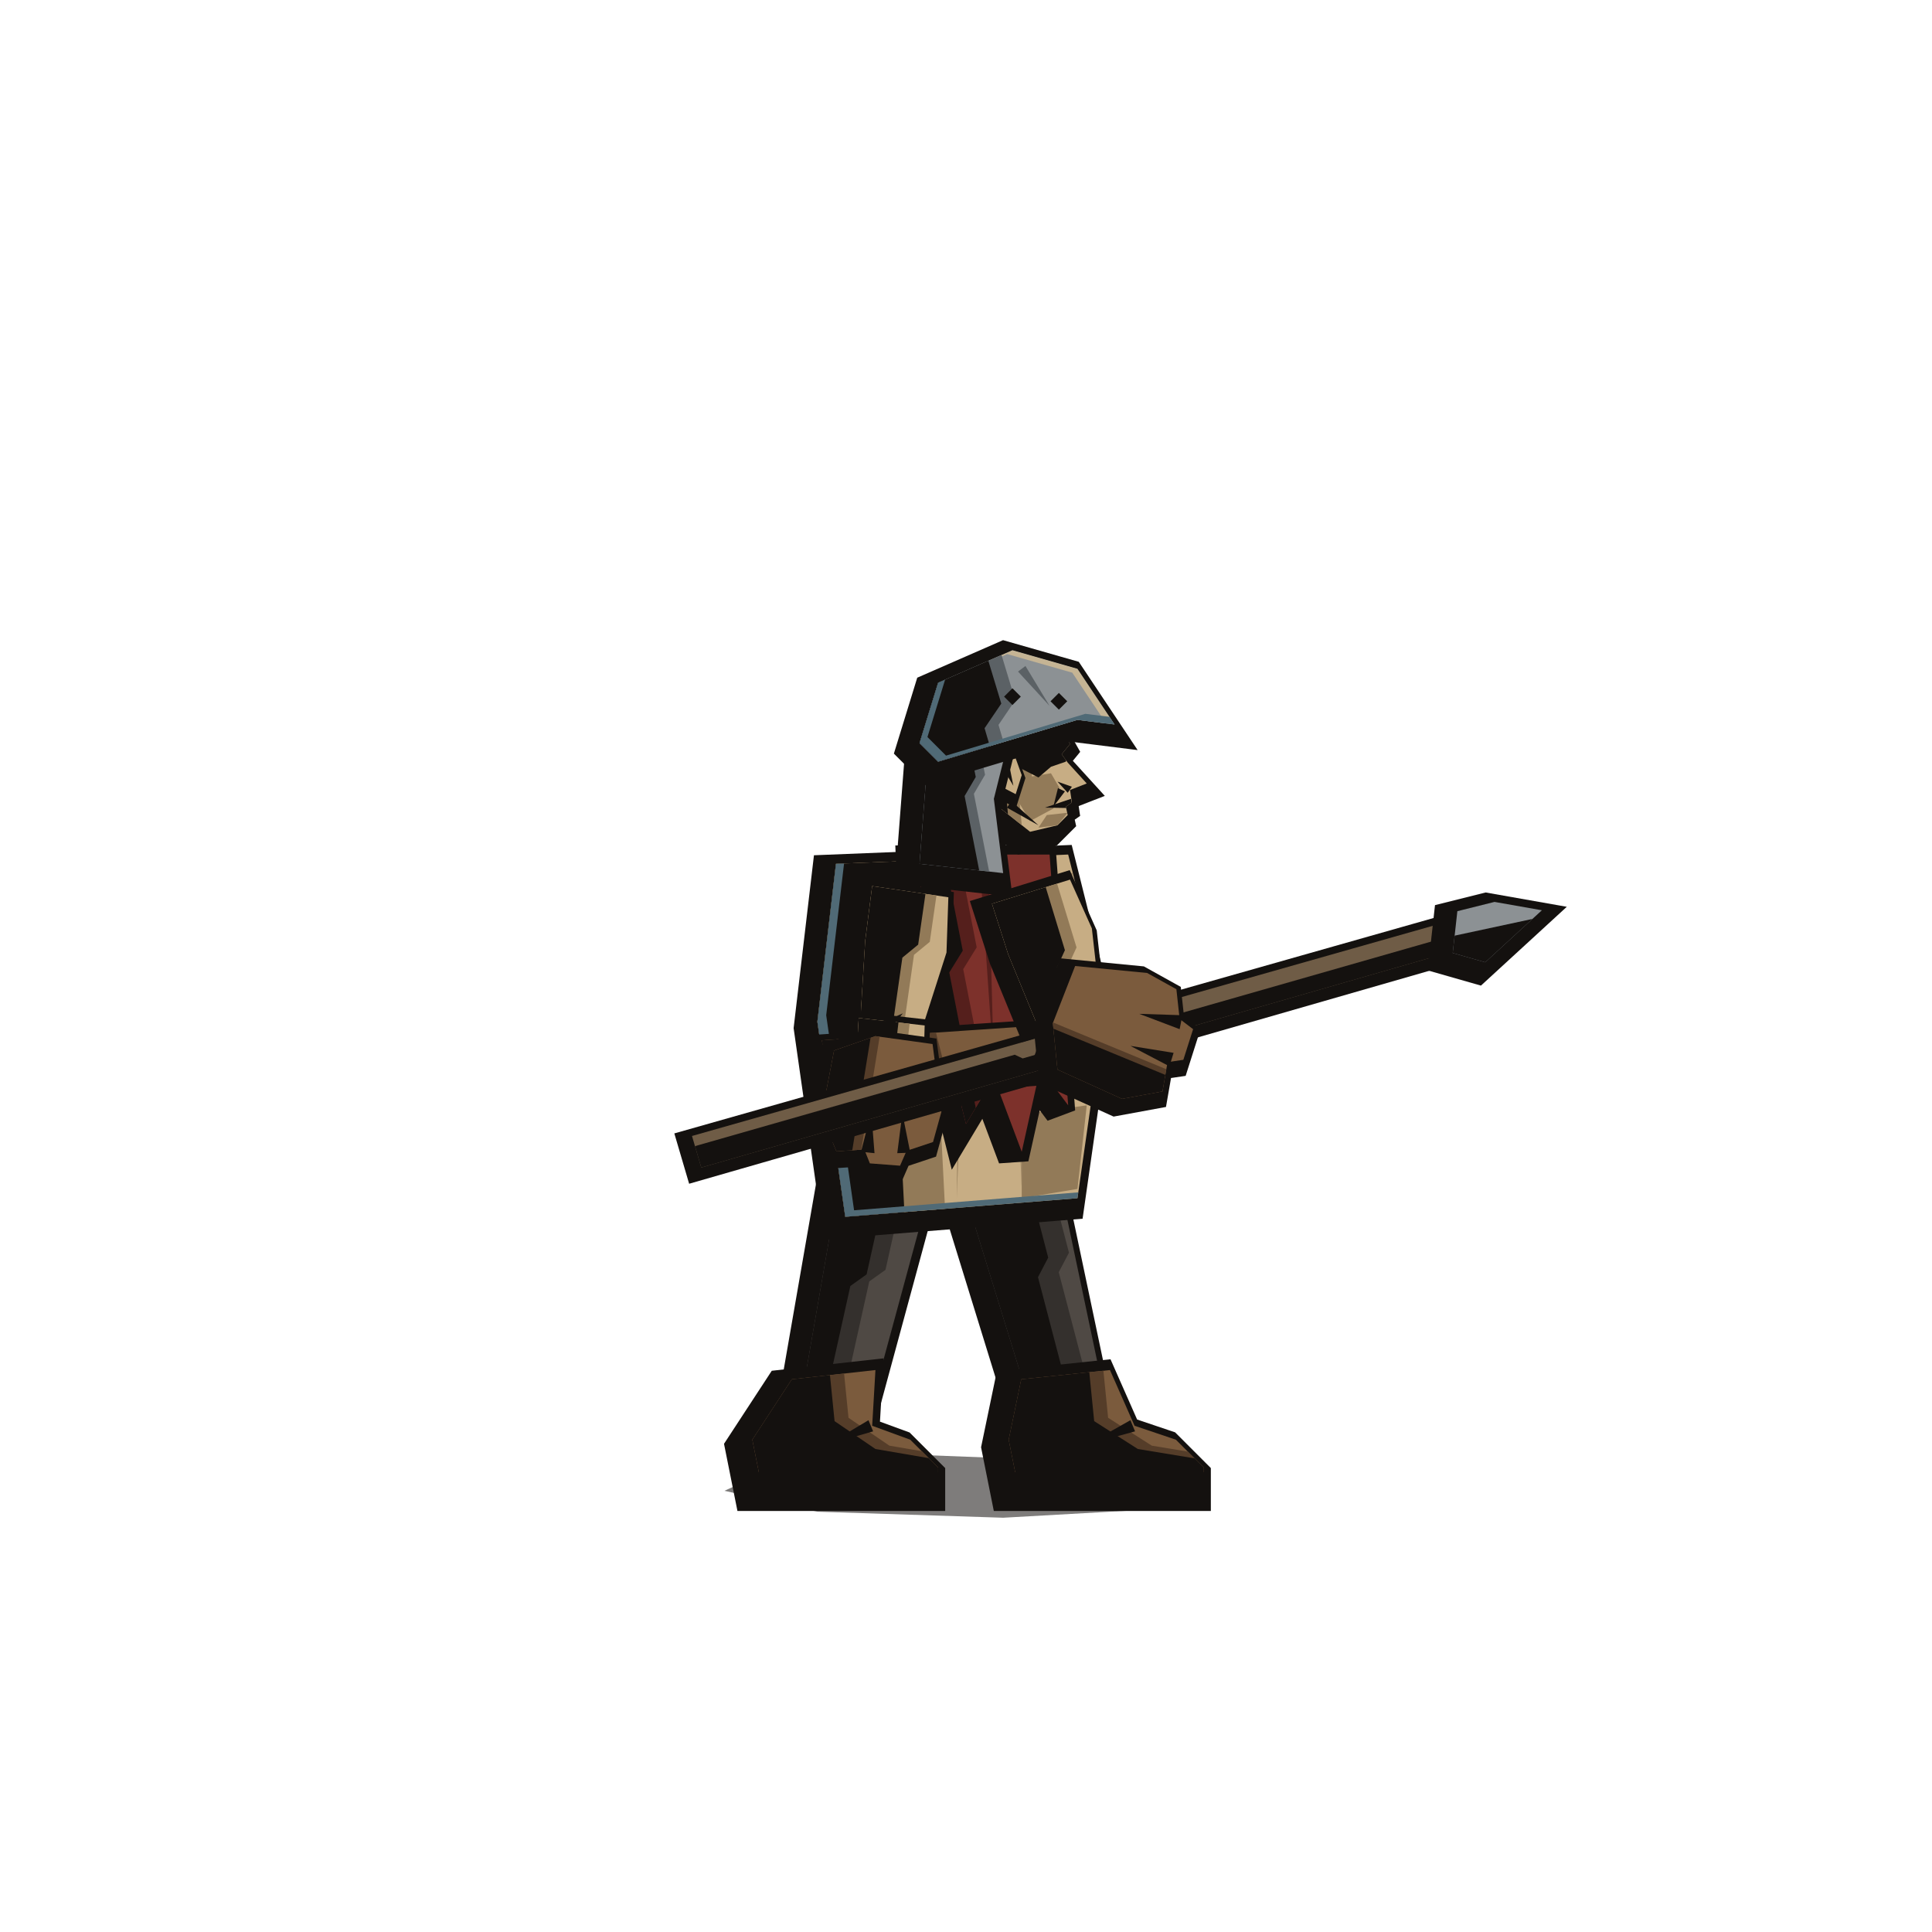
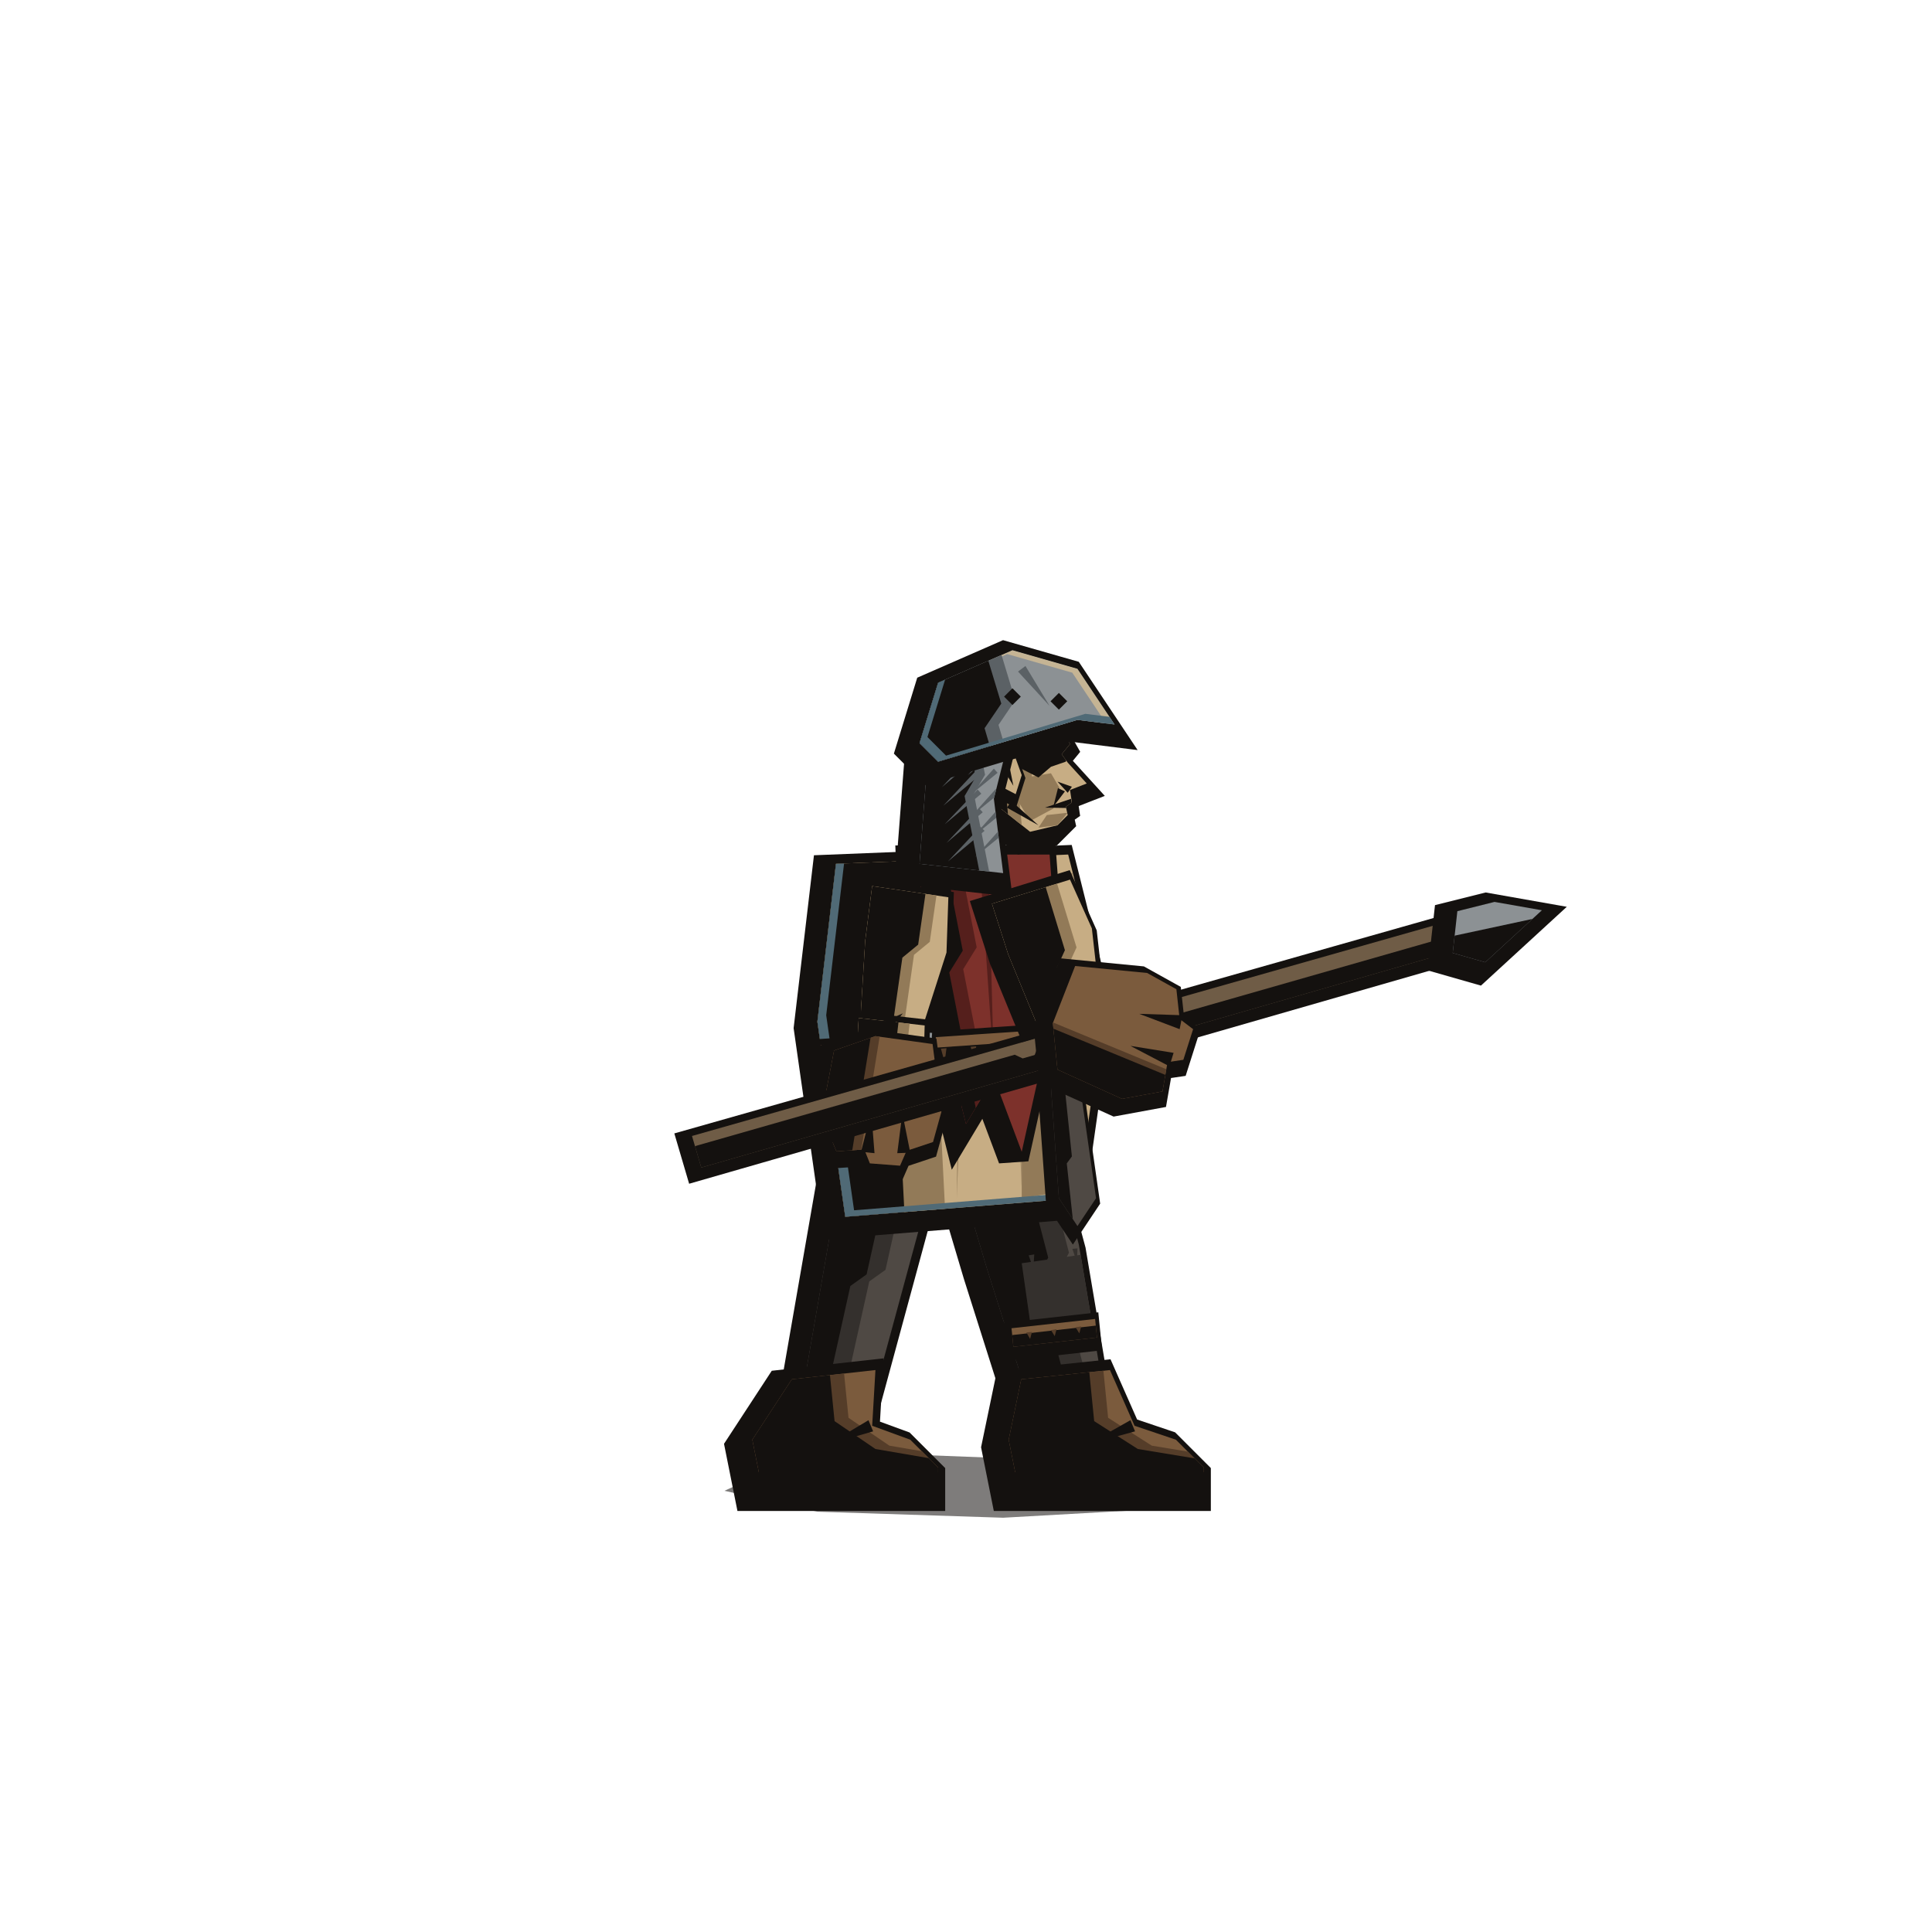
<svg xmlns="http://www.w3.org/2000/svg" id="pikeman" width="416" height="416" viewBox="-80 -80 416 416">
  <g id="pikeman-shadow-layer" transform="translate(128 240) rotate(0) scale(1 1) translate(-128 -240)">
    <path id="pikeman-shadow-blot" d="M 76 241 L 90 234.5 L 116 233.2 L 150 234.5 L 176 238.9 L 168 245 L 136 246.8 L 96 245.5 Z" fill="#14110f" opacity="0.55" />
  </g>
  <g id="pikeman-leg-back-layer" transform="translate(110 172) rotate(0) scale(1 1) translate(-110 -172)">
    <defs>
      <path id="pikeman-leg-back-leg-shape" d="M 121.8 170.2 L 107.3 223.6 L 92.7 220.4 L 102.2 165.8 Z" />
      <clipPath id="pikeman-leg-back-leg-clip">
        <use href="#pikeman-leg-back-leg-shape" />
      </clipPath>
      <path id="pikeman-leg-back-boot-shape" d="M 90.5 217 L 108.5 215 L 107.8 227 L 116 230 L 122 236 L 122 240 L 84 240 L 82 230 Z" />
      <clipPath id="pikeman-leg-back-boot-clip">
        <use href="#pikeman-leg-back-boot-shape" />
      </clipPath>
    </defs>
    <g id="pikeman-leg-back-leg">
      <use id="pikeman-leg-back-leg-line" href="#pikeman-leg-back-leg-shape" transform="translate(-1.79 1.34)" fill="#14110f" stroke="#14110f" stroke-width="6.6" stroke-linejoin="miter" stroke-miterlimit="3" />
      <g clip-path="url(#pikeman-leg-back-leg-clip)">
        <use id="pikeman-leg-back-leg-lit" href="#pikeman-leg-back-leg-shape" fill="#4f4944" />
        <path id="pikeman-leg-back-leg-mid" d="M 113.1 165.2 L 106.6 194.4 L 103.1 196.9 L 97 224.4 L 78.8 220.4 L 92.2 160.5 Z" transform="translate(4.07 -0.98)" fill="#34302d" />
        <path id="pikeman-leg-back-leg-dark" d="M 113.1 165.2 L 106.6 194.4 L 103.1 196.9 L 97 224.4 L 78.8 220.4 L 92.2 160.5 Z" fill="#14110f" />
      </g>
    </g>
    <g id="pikeman-leg-back-boot">
      <use id="pikeman-leg-back-boot-line" href="#pikeman-leg-back-boot-shape" transform="translate(-2.18 1.64)" fill="#14110f" stroke="#14110f" stroke-width="7.4" stroke-linejoin="miter" stroke-miterlimit="3" />
      <g clip-path="url(#pikeman-leg-back-boot-clip)">
        <use id="pikeman-leg-back-boot-lit" href="#pikeman-leg-back-boot-shape" fill="#7b5b3d" />
        <path id="pikeman-leg-back-boot-mid" d="M 76 212 L 98.3 212 L 99.7 226 L 108.5 232 L 126 235 L 126 244 L 76 244 Z" transform="translate(3 -0.72)" fill="#553d29" />
        <path id="pikeman-leg-back-boot-dark" d="M 76 212 L 98.3 212 L 99.7 226 L 108.5 232 L 126 235 L 126 244 L 76 244 Z" fill="#14110f" />
      </g>
    </g>
    <path id="pikeman-leg-back-boot-sole" d="M 82 237 L 123 237 L 123 241.5 L 82 241.5 Z" fill="#14110f" />
    <path id="pikeman-leg-back-boot-crease" d="M 107 225.8 L 98.3 231 L 108 228.2 Z" fill="#14110f" />
  </g>
  <g id="pikeman-leg-front-layer" transform="translate(136 172) rotate(0) scale(1 1) translate(-136 -172)">
    <defs>
-       <path id="pikeman-leg-front-leg-shape" d="M 146.2 165.4 L 157.7 220 L 142.3 224 L 125.8 170.6 Z" />
+       <path id="pikeman-leg-front-leg-shape" d="M 146.2 165.4 L 152.3 188 L 157.7 220 L 142.3 224 L 132.5 193.1 L 125.8 170.6 Z" />
      <clipPath id="pikeman-leg-front-leg-clip">
        <use href="#pikeman-leg-front-leg-shape" />
+       </clipPath>
+       <path id="pikeman-leg-front-garter-shape" d="M 137.8 206 L 155.8 204 L 156.2 208 L 138.2 210 Z" />
+       <clipPath id="pikeman-leg-front-garter-clip">
+         <use href="#pikeman-leg-front-garter-shape" />
      </clipPath>
      <path id="pikeman-leg-front-boot-shape" d="M 139.9 217 L 159 215 L 164.3 227 L 173.2 230 L 179.2 236 L 179.2 240 L 139.2 240 L 137.2 230 Z" />
      <clipPath id="pikeman-leg-front-boot-clip">
        <use href="#pikeman-leg-front-boot-shape" />
      </clipPath>
    </defs>
    <g id="pikeman-leg-front-leg">
      <use id="pikeman-leg-front-leg-line" href="#pikeman-leg-front-leg-shape" transform="translate(-1.79 1.34)" fill="#14110f" stroke="#14110f" stroke-width="6.6" stroke-linejoin="miter" stroke-miterlimit="3" />
      <g clip-path="url(#pikeman-leg-front-leg-clip)">
        <use id="pikeman-leg-front-leg-lit" href="#pikeman-leg-front-leg-shape" fill="#4f4944" />
        <path id="pikeman-leg-front-leg-mid" d="M 138.8 164.2 L 145.7 190.8 L 143.5 195 L 151.3 224.8 L 132.5 229.6 L 117 169.8 Z" transform="translate(4.47 -1.07)" fill="#34302d" />
        <path id="pikeman-leg-front-leg-dark" d="M 138.8 164.2 L 145.7 190.8 L 143.5 195 L 151.3 224.8 L 132.5 229.6 L 117 169.8 Z" fill="#14110f" />
+         <path id="pikeman-leg-front-knee-patch" d="M 140 192 L 154 190 L 156 204 L 142 206 Z" fill="#34302d" />
+         <path id="pikeman-leg-front-knee-thread" d="M 141.5 190.3 L 142.5 193.2 L 142.7 190.1 Z M 146.2 189.6 L 147.2 192.5 L 147.4 189.4 Z M 150.9 188.9 L 151.9 191.8 L 152 188.8 Z" fill="#34302d" />
+       </g>
+     </g>
+     <g id="pikeman-leg-front-garter">
+       <use id="pikeman-leg-front-garter-line" href="#pikeman-leg-front-garter-shape" transform="translate(-1.19 0.89)" fill="#14110f" stroke="#14110f" stroke-width="4.2" stroke-linejoin="miter" stroke-miterlimit="3" />
+       <g clip-path="url(#pikeman-leg-front-garter-clip)">
+         <use id="pikeman-leg-front-garter-lit" href="#pikeman-leg-front-garter-shape" fill="#7b5b3d" />
+         <path id="pikeman-leg-front-garter-dark" d="M 135 207.8 L 158.9 205.1 L 159.4 209.1 L 135.4 211.8 Z" fill="#14110f" />
+         <path id="pikeman-leg-front-garter-stitch" d="M 141 206.9 L 141.8 208.3 L 142.2 206.8 Z M 146.3 206.4 L 147.1 207.7 L 147.5 206.2 Z M 151.6 205.8 L 152.4 207.1 L 152.8 205.6 Z" fill="#553d29" />
      </g>
    </g>
    <g id="pikeman-leg-front-boot">
      <use id="pikeman-leg-front-boot-line" href="#pikeman-leg-front-boot-shape" transform="translate(-2.18 1.64)" fill="#14110f" stroke="#14110f" stroke-width="7.4" stroke-linejoin="miter" stroke-miterlimit="3" />
      <g clip-path="url(#pikeman-leg-front-boot-clip)">
        <use id="pikeman-leg-front-boot-lit" href="#pikeman-leg-front-boot-shape" fill="#7b5b3d" />
        <path id="pikeman-leg-front-boot-mid" d="M 131.2 212 L 154.2 212 L 155.6 226 L 165 232 L 183.2 235 L 183.2 244 L 131.2 244 Z" transform="translate(3 -0.72)" fill="#553d29" />
        <path id="pikeman-leg-front-boot-dark" d="M 131.2 212 L 154.2 212 L 155.6 226 L 165 232 L 183.2 235 L 183.2 244 L 131.2 244 Z" fill="#14110f" />
      </g>
    </g>
    <path id="pikeman-leg-front-boot-sole" d="M 137.2 237 L 180.2 237 L 180.2 241.5 L 137.2 241.5 Z" fill="#14110f" />
    <path id="pikeman-leg-front-boot-crease" d="M 163.4 225.8 L 154.2 231 L 164.4 228.2 Z" fill="#14110f" />
  </g>
  <g id="pikeman-body-layer" transform="translate(124 170) rotate(0) scale(1 1) translate(-124 -170)">
    <defs>
      <path id="pikeman-body-jack-shape" d="M 100 106 L 150 104 L 158 136 L 152 178 L 102 182 L 96 140 Z" />
      <clipPath id="pikeman-body-jack-clip">
        <use href="#pikeman-body-jack-shape" />
      </clipPath>
      <path id="pikeman-body-tabard-shape" d="M 118 104 L 146 104 L 150 158 L 144 150 L 140 168 L 134 152 L 128 162 L 124 146 L 120 156 Z" />
      <clipPath id="pikeman-body-tabard-clip">
        <use href="#pikeman-body-tabard-shape" />
      </clipPath>
-       <path id="pikeman-body-belt-shape" d="M 97 144 L 156 140 L 156 150 L 98 154 Z" />
+       <path id="pikeman-body-belt-shape" d="M 96.7 145 L 155.7 141 L 156.3 149 L 97.3 153 Z" />
      <clipPath id="pikeman-body-belt-clip">
        <use href="#pikeman-body-belt-shape" />
      </clipPath>
+       <path id="pikeman-body-belt-buckle-shape" d="M 108.7 141.8 L 120.7 142.4 L 120.1 153.8 L 109.3 153.2 Z" />
+       <clipPath id="pikeman-body-belt-buckle-clip">
+         <use href="#pikeman-body-belt-buckle-shape" />
+       </clipPath>
+       <path id="pikeman-body-pouch-shape" d="M 101.5 152 L 114.5 152 L 115.3 162.5 L 111.9 167 L 103.3 167 L 100.7 162.5 Z" />
+       <clipPath id="pikeman-body-pouch-clip">
+         <use href="#pikeman-body-pouch-shape" />
+       </clipPath>
+       <path id="pikeman-body-dagger-shape" d="M 146 150 L 152 150 L 156 178 L 152 184 L 148 178 Z" />
+       <clipPath id="pikeman-body-dagger-clip">
+         <use href="#pikeman-body-dagger-shape" />
+       </clipPath>
+       <path id="pikeman-body-dagger-hilt-shape" d="M 144 142 L 154 142 L 154 150 L 144 150 Z" />
    </defs>
    <g id="pikeman-body-jack">
      <use id="pikeman-body-jack-line" href="#pikeman-body-jack-shape" transform="translate(-1.79 1.34)" fill="#14110f" stroke="#14110f" stroke-width="6.6" stroke-linejoin="miter" stroke-miterlimit="3" />
      <g clip-path="url(#pikeman-body-jack-clip)">
        <use id="pikeman-body-jack-lit" href="#pikeman-body-jack-shape" fill="#c7ad84" />
        <path id="pikeman-body-jack-mid" d="M 84 96 L 114 96 L 117 103.9 L 119.1 145.8 L 113.3 152.8 L 115 186.1 L 84 188 Z" transform="translate(8.68 -2.08)" fill="#927a58" />
        <path id="pikeman-body-jack-dark" d="M 84 96 L 114 96 L 117 103.9 L 119.1 145.8 L 113.3 152.8 L 115 186.1 L 84 188 Z" fill="#14110f" />
        <path id="pikeman-body-quilt" d="M 137.1 106 L 140 176 L 138.9 106 Z M 149.1 108 L 150 172 L 150.9 108 Z M 127.1 106 L 126 178 L 128.9 106 Z" fill="#927a58" />
        <path id="pikeman-body-jack-patch" d="M 140 160 L 154 158 L 152 176 L 140 178 Z" fill="#927a58" />
        <path id="pikeman-body-jack-cold" d="M 56 64 L 198 64 L 198 222 L 56 222 Z M 101.9 104.6 L 151.9 102.6 L 159.9 134.6 L 153.9 176.6 L 103.9 180.6 L 97.9 138.6 Z" fill="#506a76" fill-rule="evenodd" />
      </g>
    </g>
    <g id="pikeman-body-tabard">
      <use id="pikeman-body-tabard-line" href="#pikeman-body-tabard-shape" transform="translate(-1.79 1.34)" fill="#14110f" stroke="#14110f" stroke-width="6.6" stroke-linejoin="miter" stroke-miterlimit="3" />
      <g clip-path="url(#pikeman-body-tabard-clip)">
        <use id="pikeman-body-tabard-lit" href="#pikeman-body-tabard-shape" fill="#7d312b" />
        <path id="pikeman-body-tabard-mid" d="M 106 100 L 122.4 99.6 L 127.3 124.7 L 124.4 129.4 L 132.8 172.4 L 106 172 Z" transform="translate(3 -0.72)" fill="#551f1c" />
        <path id="pikeman-body-tabard-dark" d="M 106 100 L 122.4 99.6 L 127.3 124.7 L 124.4 129.4 L 132.8 172.4 L 106 172 Z" fill="#14110f" />
        <path id="pikeman-body-tabard-fold" d="M 131.1 108 L 134 150 L 132.9 108 Z" fill="#551f1c" />
        <path id="pikeman-body-tabard-hole" d="M 138 126 L 143 124 L 142 132 Z" fill="#14110f" />
      </g>
    </g>
    <g id="pikeman-body-belt">
      <use id="pikeman-body-belt-line" href="#pikeman-body-belt-shape" transform="translate(-1.19 0.89)" fill="#14110f" stroke="#14110f" stroke-width="4.2" stroke-linejoin="miter" stroke-miterlimit="3" />
      <g clip-path="url(#pikeman-body-belt-clip)">
        <use id="pikeman-body-belt-lit" href="#pikeman-body-belt-shape" fill="#7b5b3d" />
-         <path id="pikeman-body-belt-mid" d="M 85 136 L 117.8 136 L 123.4 158 L 85 158 Z" transform="translate(2 -0.48)" fill="#553d29" />
-         <path id="pikeman-body-belt-dark" d="M 85 136 L 117.8 136 L 123.4 158 L 85 158 Z" fill="#14110f" />
-       </g>
+         <path id="pikeman-body-belt-dark" d="M 93.9 147.5 L 134.2 144.7 L 135.6 145.9 L 159 144.3 L 159.5 151.7 L 94.5 156.1 Z" fill="#14110f" />
+         <path id="pikeman-body-belt-stitch" d="M 103.1 147.1 L 103.9 150 L 104.3 147.1 Z M 109.6 146.7 L 110.4 149.5 L 110.8 146.6 Z M 116.1 146.3 L 116.9 149.1 L 117.3 146.2 Z M 122.6 145.8 L 123.4 148.7 L 123.8 145.7 Z M 129 145.4 L 129.8 148.2 L 130.2 145.3 Z M 135.5 144.9 L 136.3 147.8 L 136.7 144.9 Z M 142 144.5 L 142.8 147.3 L 143.2 144.4 Z M 148.5 144.1 L 149.3 146.9 L 149.7 144 Z" fill="#553d29" />
+       </g>
+     </g>
+     <g id="pikeman-body-belt-buckle">
+       <use id="pikeman-body-belt-buckle-line" href="#pikeman-body-belt-buckle-shape" transform="translate(-0.99 0.74)" fill="#14110f" stroke="#14110f" stroke-width="3.6" stroke-linejoin="miter" stroke-miterlimit="3" />
+       <g clip-path="url(#pikeman-body-belt-buckle-clip)">
+         <use id="pikeman-body-belt-buckle-lit" href="#pikeman-body-belt-buckle-shape" fill="#8c9194" />
+         <path id="pikeman-body-belt-buckle-dark" d="M 96.7 137.8 L 109.9 137.8 L 114.7 157.8 L 96.7 157.8 Z" fill="#14110f" />
+       </g>
+     </g>
+     <path id="pikeman-body-belt-pin" d="M 111.7 147 L 118.9 147.4 L 118.9 148.6 L 111.7 148.4 Z" fill="#14110f" />
+     <g id="pikeman-body-pouch">
+       <use id="pikeman-body-pouch-line" href="#pikeman-body-pouch-shape" transform="translate(-1.19 0.89)" fill="#14110f" stroke="#14110f" stroke-width="4.2" stroke-linejoin="miter" stroke-miterlimit="3" />
+       <g clip-path="url(#pikeman-body-pouch-clip)">
+         <use id="pikeman-body-pouch-lit" href="#pikeman-body-pouch-shape" fill="#7b5b3d" />
+         <path id="pikeman-body-pouch-mid" d="M 88.7 148 L 103 148 L 109 171 L 88.7 171 Z" transform="translate(2 -0.48)" fill="#553d29" />
+         <path id="pikeman-body-pouch-dark" d="M 88.7 148 L 103 148 L 109 171 L 88.7 171 Z" fill="#14110f" />
+         <path id="pikeman-body-pouch-flap" d="M 100.2 151 L 115.8 151 L 114.5 158.3 L 108 160.4 L 101.5 158.3 Z" fill="#553d29" />
+         <path id="pikeman-body-pouch-seam" d="M 103.5 164.3 L 104 166.7 L 104.6 164.3 Z M 105.9 164.3 L 106.4 166.7 L 107 164.3 Z M 108.3 164.3 L 108.8 166.7 L 109.4 164.3 Z M 110.7 164.3 L 111.2 166.7 L 111.8 164.3 Z" fill="#553d29" />
+       </g>
+     </g>
+     <path id="pikeman-body-pouch-toggle" d="M 106.4 159.5 L 108 157.9 L 109.6 159.5 L 108 161.1 Z" fill="#14110f" />
+     <g id="pikeman-body-dagger">
+       <use id="pikeman-body-dagger-line" href="#pikeman-body-dagger-shape" transform="translate(-0.99 0.74)" fill="#14110f" stroke="#14110f" stroke-width="3.6" stroke-linejoin="miter" stroke-miterlimit="3" />
+       <g clip-path="url(#pikeman-body-dagger-clip)">
+         <use id="pikeman-body-dagger-lit" href="#pikeman-body-dagger-shape" fill="#4f4944" />
+         <path id="pikeman-body-dagger-dark" d="M 134 146 L 148.4 145.9 L 150.8 169 L 149.7 170.5 L 151.6 188.1 L 134 188 Z" fill="#14110f" />
+       </g>
+     </g>
+     <g id="pikeman-body-dagger-hilt">
+       <use id="pikeman-body-dagger-hilt-line" href="#pikeman-body-dagger-hilt-shape" transform="translate(-0.89 0.67)" fill="#14110f" stroke="#14110f" stroke-width="3.2" stroke-linejoin="miter" stroke-miterlimit="3" />
+       <use id="pikeman-body-dagger-hilt-lit" href="#pikeman-body-dagger-hilt-shape" fill="#8c9194" />
    </g>
  </g>
  <g id="pikeman-pike-layer" transform="translate(136 112) rotate(0) scale(1 1) translate(-136 -112)">
    <defs>
      <path id="pikeman-pike-arm-back-upper-shape" d="M 124.2 113.2 L 123.8 125.1 L 118.7 141 L 105.3 139 L 106.3 122.6 L 107.8 110.8 Z" />
      <clipPath id="pikeman-pike-arm-back-upper-clip">
        <use href="#pikeman-pike-arm-back-upper-shape" />
      </clipPath>
      <path id="pikeman-pike-arm-back-fore-shape" d="M 119.1 140.8 L 118.9 147.9 L 115.4 157.2 L 104.7 155.9 L 104.5 146.2 L 104.9 139.2 Z" />
      <clipPath id="pikeman-pike-arm-back-fore-clip">
        <use href="#pikeman-pike-arm-back-fore-shape" />
      </clipPath>
      <path id="pikeman-pike-arm-back-fist-shape" d="M 120.8 144.8 L 122.7 159.4 L 120.9 165.9 L 115.2 167.8 L 113.8 171 L 107.3 170.5 L 106.1 167.5 L 100.1 167.9 L 96.9 160.2 L 99.6 146.2 L 108.5 143.1 Z" />
      <clipPath id="pikeman-pike-arm-back-fist-clip">
        <use href="#pikeman-pike-arm-back-fist-shape" />
      </clipPath>
      <path id="pikeman-pike-shaft-shape" d="M 69 164.6 L 232.9 118.1 L 234.7 124.3 L 71 171.4 Z" />
      <clipPath id="pikeman-pike-shaft-clip">
        <use href="#pikeman-pike-shaft-shape" />
      </clipPath>
      <path id="pikeman-pike-head-shape" d="M 233.8 116.2 L 241.8 114.2 L 252 116 L 239.8 127.2 L 232.8 125.2 Z" />
      <clipPath id="pikeman-pike-head-clip">
        <use href="#pikeman-pike-head-shape" />
      </clipPath>
      <path id="pikeman-pike-arm-front-upper-shape" d="M 150.4 109.4 L 155.1 119.9 L 156.9 135.9 L 143.1 140.1 L 137.1 125.5 L 133.6 114.6 Z" />
      <clipPath id="pikeman-pike-arm-front-upper-clip">
        <use href="#pikeman-pike-arm-front-upper-shape" />
      </clipPath>
      <path id="pikeman-pike-arm-front-fore-shape" d="M 152.6 130.9 L 157.4 131.9 L 163 136.6 L 159 147.4 L 152.2 146.4 L 147.4 145.1 Z" />
      <clipPath id="pikeman-pike-arm-front-fore-clip">
        <use href="#pikeman-pike-arm-front-fore-shape" />
      </clipPath>
      <path id="pikeman-pike-arm-front-fist-shape" d="M 151.5 128 L 167 129.5 L 173.3 133 L 174 139.4 L 176.9 141.6 L 174.8 148.2 L 171.4 148.7 L 170.3 155 L 161.6 156.6 L 147.7 150.3 L 146.7 140.3 Z" />
      <clipPath id="pikeman-pike-arm-front-fist-clip">
        <use href="#pikeman-pike-arm-front-fist-shape" />
      </clipPath>
    </defs>
    <g id="pikeman-pike-arm-back-upper">
      <use id="pikeman-pike-arm-back-upper-line" href="#pikeman-pike-arm-back-upper-shape" transform="translate(-1.49 1.12)" fill="#14110f" stroke="#14110f" stroke-width="5.2" stroke-linejoin="miter" stroke-miterlimit="3" />
      <g clip-path="url(#pikeman-pike-arm-back-upper-clip)">
        <use id="pikeman-pike-arm-back-upper-lit" href="#pikeman-pike-arm-back-upper-shape" fill="#c7ad84" />
        <path id="pikeman-pike-arm-back-upper-mid" d="M 119.7 109.5 L 117.7 123.4 L 114.3 126.2 L 111.9 143 L 95.5 140.7 L 100.4 106.7 Z" transform="translate(2.5 -0.6)" fill="#927a58" />
        <path id="pikeman-pike-arm-back-upper-dark" d="M 119.7 109.5 L 117.7 123.4 L 114.3 126.2 L 111.9 143 L 95.5 140.7 L 100.4 106.7 Z" fill="#14110f" />
      </g>
    </g>
    <g id="pikeman-pike-arm-back-fore">
      <use id="pikeman-pike-arm-back-fore-line" href="#pikeman-pike-arm-back-fore-shape" transform="translate(-1.49 1.12)" fill="#14110f" stroke="#14110f" stroke-width="5.2" stroke-linejoin="miter" stroke-miterlimit="3" />
      <g clip-path="url(#pikeman-pike-arm-back-fore-clip)">
        <use id="pikeman-pike-arm-back-fore-lit" href="#pikeman-pike-arm-back-fore-shape" fill="#c7ad84" />
        <path id="pikeman-pike-arm-back-fore-mid" d="M 113.8 137.2 L 111.2 159.7 L 96.3 158 L 98.9 135.4 Z" transform="translate(2.5 -0.6)" fill="#927a58" />
        <path id="pikeman-pike-arm-back-fore-dark" d="M 113.8 137.2 L 111.2 159.7 L 96.3 158 L 98.9 135.4 Z" fill="#14110f" />
      </g>
    </g>
    <path id="pikeman-pike-arm-back-fold" d="M 107.5 146.5 L 114.4 138.2 L 104.5 142.5 Z" fill="#14110f" />
    <g id="pikeman-pike-arm-back-fist">
      <use id="pikeman-pike-arm-back-fist-line" href="#pikeman-pike-arm-back-fist-shape" transform="translate(-1.49 1.12)" fill="#14110f" stroke="#14110f" stroke-width="5.2" stroke-linejoin="miter" stroke-miterlimit="3" />
      <g clip-path="url(#pikeman-pike-arm-back-fist-clip)">
        <use id="pikeman-pike-arm-back-fist-lit" href="#pikeman-pike-arm-back-fist-shape" fill="#7b5b3d" />
        <path id="pikeman-pike-arm-back-fist-mid" d="M 108.3 138.2 L 102.5 173.9 L 90 172.4 L 94.2 136.5 Z" transform="translate(2 -0.48)" fill="#553d29" />
        <path id="pikeman-pike-arm-back-fist-dark" d="M 108.3 138.2 L 102.5 173.9 L 90 172.4 L 94.2 136.5 Z" fill="#14110f" />
      </g>
    </g>
    <path id="pikeman-pike-arm-back-fist-fingers" d="M 116 168.2 L 114.3 159.7 L 113.2 168.3 Z M 108.3 168.3 L 107.6 159.4 L 105.4 168 Z" fill="#14110f" />
    <g id="pikeman-pike-shaft">
      <use id="pikeman-pike-shaft-line" href="#pikeman-pike-shaft-shape" transform="translate(-1.19 0.89)" fill="#14110f" stroke="#14110f" stroke-width="4.2" stroke-linejoin="miter" stroke-miterlimit="3" />
      <g clip-path="url(#pikeman-pike-shaft-clip)">
        <use id="pikeman-pike-shaft-lit" href="#pikeman-pike-shaft-shape" fill="#6f5c46" />
        <path id="pikeman-pike-shaft-dark" d="M 66.8 167.6 L 138.5 147.1 L 140.2 147.9 L 236.7 120.3 L 238.4 126.4 L 68.8 174.9 Z" fill="#14110f" />
      </g>
    </g>
    <g id="pikeman-pike-head">
      <use id="pikeman-pike-head-line" href="#pikeman-pike-head-shape" transform="translate(-1.79 1.34)" fill="#14110f" stroke="#14110f" stroke-width="6.6" stroke-linejoin="miter" stroke-miterlimit="3" />
      <g clip-path="url(#pikeman-pike-head-clip)">
        <use id="pikeman-pike-head-lit" href="#pikeman-pike-head-shape" fill="#8c9194" />
        <path id="pikeman-pike-head-dark" d="M 229.8 122.2 L 254 117 L 239.8 130.2 L 229.8 129.2 Z" fill="#14110f" />
      </g>
    </g>
    <g id="pikeman-pike-arm-front-upper">
      <use id="pikeman-pike-arm-front-upper-line" href="#pikeman-pike-arm-front-upper-shape" transform="translate(-1.49 1.12)" fill="#14110f" stroke="#14110f" stroke-width="5.2" stroke-linejoin="miter" stroke-miterlimit="3" />
      <g clip-path="url(#pikeman-pike-arm-front-upper-clip)">
        <use id="pikeman-pike-arm-front-upper-lit" href="#pikeman-pike-arm-front-upper-shape" fill="#c7ad84" />
        <path id="pikeman-pike-arm-front-upper-mid" d="M 144.3 108.2 L 149.3 124.6 L 147.6 128.3 L 151.4 140.7 L 134.4 145.9 L 124.6 114.2 Z" transform="translate(2.5 -0.6)" fill="#927a58" />
        <path id="pikeman-pike-arm-front-upper-dark" d="M 144.3 108.2 L 149.3 124.6 L 147.6 128.3 L 151.4 140.7 L 134.4 145.9 L 124.6 114.2 Z" fill="#14110f" />
      </g>
    </g>
    <g id="pikeman-pike-arm-front-fore">
      <use id="pikeman-pike-arm-front-fore-line" href="#pikeman-pike-arm-front-fore-shape" transform="translate(-1.49 1.12)" fill="#14110f" stroke="#14110f" stroke-width="5.2" stroke-linejoin="miter" stroke-miterlimit="3" />
      <g clip-path="url(#pikeman-pike-arm-front-fore-clip)">
        <use id="pikeman-pike-arm-front-fore-lit" href="#pikeman-pike-arm-front-fore-shape" fill="#c7ad84" />
        <path id="pikeman-pike-arm-front-fore-mid" d="M 147.7 135.5 L 164.4 141.5 L 158.9 156.6 L 142.3 150.5 Z" transform="translate(2.5 -0.6)" fill="#927a58" />
        <path id="pikeman-pike-arm-front-fore-dark" d="M 147.7 135.5 L 164.4 141.5 L 158.9 156.6 L 142.3 150.5 Z" fill="#14110f" />
      </g>
    </g>
    <path id="pikeman-pike-arm-front-fold" d="M 145.2 145 L 152.6 136.1 L 142 140.6 Z" fill="#14110f" />
    <g id="pikeman-pike-arm-front-fist">
      <use id="pikeman-pike-arm-front-fist-line" href="#pikeman-pike-arm-front-fist-shape" transform="translate(-1.49 1.12)" fill="#14110f" stroke="#14110f" stroke-width="5.2" stroke-linejoin="miter" stroke-miterlimit="3" />
      <g clip-path="url(#pikeman-pike-arm-front-fist-clip)">
        <use id="pikeman-pike-arm-front-fist-lit" href="#pikeman-pike-arm-front-fist-shape" fill="#7b5b3d" />
        <path id="pikeman-pike-arm-front-fist-mid" d="M 141.5 139.3 L 177.1 154 L 172.5 166.7 L 136.3 153.5 Z" transform="translate(2 -0.48)" fill="#553d29" />
        <path id="pikeman-pike-arm-front-fist-dark" d="M 141.5 139.3 L 177.1 154 L 172.5 166.7 L 136.3 153.5 Z" fill="#14110f" />
      </g>
    </g>
    <path id="pikeman-pike-arm-front-fist-fingers" d="M 174.6 138.6 L 165.3 138.3 L 174 141.6 Z M 172.7 146.7 L 163.4 145.2 L 171.8 149.6 Z" fill="#14110f" />
  </g>
  <g id="pikeman-head-layer" transform="translate(134 100) rotate(0) scale(1 1) translate(-134 -100)">
    <defs>
      <path id="pikeman-head-face-shape" d="M 131 76.1 L 135.5 72.5 L 144.5 72.5 L 148.1 76.1 L 150.4 80.2 L 148.6 82.4 L 149.9 84.2 L 154 88.7 L 150.4 90.1 L 150.8 92.8 L 149.5 93.7 L 149.9 95.5 L 147.7 97.7 L 141.8 99.1 L 135.5 94.1 L 131.9 91.4 Z" />
      <clipPath id="pikeman-head-face-clip">
        <use href="#pikeman-head-face-shape" />
      </clipPath>
      <path id="pikeman-head-face-ear-shape" d="M 135.5 84.2 L 138.7 83.3 L 140 86.9 L 138.7 91 L 136 89.6 Z" />
      <path id="pikeman-head-mail-shape" d="M 118 106 L 120 80 L 130 72 L 138 76 L 134 92 L 136 108 Z" />
      <clipPath id="pikeman-head-mail-clip">
        <use href="#pikeman-head-mail-shape" />
      </clipPath>
      <path id="pikeman-head-cap-shape" d="M 118 80 L 122 67 L 138 60 L 152 64 L 160 76 L 152 75 L 122 84 Z" />
      <clipPath id="pikeman-head-cap-clip">
        <use href="#pikeman-head-cap-shape" />
      </clipPath>
    </defs>
    <g id="pikeman-head-face">
      <use id="pikeman-head-face-line" href="#pikeman-head-face-shape" transform="translate(-1.79 1.34)" fill="#14110f" stroke="#14110f" stroke-width="6.6" stroke-linejoin="miter" stroke-miterlimit="3" />
      <g clip-path="url(#pikeman-head-face-clip)">
        <use id="pikeman-head-face-lit" href="#pikeman-head-face-shape" fill="#c7ad84" />
        <path id="pikeman-head-face-mid" d="M 127.4 69.8 L 138 70.6 L 139.5 87.9 L 136.7 91.6 L 137.5 100.5 L 127.4 102.2 Z" transform="translate(2.7 -0.65)" fill="#927a58" />
        <path id="pikeman-head-face-dark" d="M 127.4 69.8 L 138 70.6 L 139.5 87.9 L 136.7 91.6 L 137.5 100.5 L 127.4 102.2 Z" fill="#14110f" />
        <path id="pikeman-head-face-cheek-plane" d="M 140.9 87.4 L 146.3 86.5 L 148.1 89.6 L 146.8 94.1 L 141.8 96.8 L 139.1 92.3 Z" fill="#927a58" />
        <path id="pikeman-head-face-chin-plane" d="M 145.4 95.5 L 149.9 95 L 147.7 97.7 L 143.6 98.2 Z" fill="#927a58" />
        <path id="pikeman-head-face-socket" d="M 150.8 79.7 L 138.2 78.8 L 139.1 85.1 L 143.6 87.4 L 146.3 85.1 L 149.5 84 Z" fill="#14110f" />
        <path id="pikeman-head-face-lines" d="M 147.8 89.7 L 146.8 93.7 L 149.3 90.4 Z M 136.8 93.9 L 143.6 97.7 L 137.8 92.5 Z" fill="#14110f" />
        <path id="pikeman-head-face-mouth" d="M 150.6 92 L 145 93.9 L 151 94 Z" fill="#14110f" />
      </g>
    </g>
    <path id="pikeman-head-face-nostril" d="M 150.8 89.4 L 147.7 88.3 L 149.9 90.7 Z" fill="#14110f" />
    <g id="pikeman-head-face-ear">
      <use id="pikeman-head-face-ear-line" href="#pikeman-head-face-ear-shape" transform="translate(-0.89 0.67)" fill="#14110f" stroke="#14110f" stroke-width="3.2" stroke-linejoin="miter" stroke-miterlimit="3" />
      <use id="pikeman-head-face-ear-lit" href="#pikeman-head-face-ear-shape" fill="#c7ad84" />
    </g>
    <path id="pikeman-head-face-ear-hollow" d="M 136.1 85.7 L 138.2 89.2 L 137.4 85.2 Z" fill="#14110f" />
    <g id="pikeman-head-mail">
      <use id="pikeman-head-mail-line" href="#pikeman-head-mail-shape" transform="translate(-1.79 1.34)" fill="#14110f" stroke="#14110f" stroke-width="6.6" stroke-linejoin="miter" stroke-miterlimit="3" />
      <g clip-path="url(#pikeman-head-mail-clip)">
        <use id="pikeman-head-mail-lit" href="#pikeman-head-mail-shape" fill="#8c9194" />
        <path id="pikeman-head-mail-mid" d="M 106 68 L 126.2 67.7 L 130.1 87.3 L 127.7 91.4 L 131.8 112.3 L 106 112 Z" transform="translate(2 -0.48)" fill="#5b6165" />
        <path id="pikeman-head-mail-dark" d="M 106 68 L 126.2 67.7 L 130.1 87.3 L 127.7 91.4 L 131.8 112.3 L 106 112 Z" fill="#14110f" />
+         <path id="pikeman-head-links" d="M 129.5 78 L 122.4 85.5 L 130.3 78.9 Z M 129.8 82 L 122.8 89.5 L 130.6 82.9 Z M 130.1 86 L 123.1 93.5 L 131 86.9 Z M 130.5 90 L 123.4 97.5 L 131.3 90.9 Z M 130.8 94 L 123.8 101.5 L 131.6 94.9 Z M 131.1 98 L 124.1 105.5 L 132 98.9 Z M 133.6 81.1 L 128.4 86.9 L 134.4 82 Z M 134 85.5 L 128.8 91.3 L 134.8 86.4 Z M 134.4 89.9 L 129.2 95.7 L 135.2 90.8 Z M 134.8 94.3 L 129.6 100.1 L 135.6 95.2 Z M 135.2 98.7 L 130 104.5 L 136 99.6 Z" fill="#5b6165" />
      </g>
    </g>
    <g id="pikeman-head-cap">
      <use id="pikeman-head-cap-line" href="#pikeman-head-cap-shape" transform="translate(-1.79 1.34)" fill="#14110f" stroke="#14110f" stroke-width="6.6" stroke-linejoin="miter" stroke-miterlimit="3" />
      <g clip-path="url(#pikeman-head-cap-clip)">
        <use id="pikeman-head-cap-lit" href="#pikeman-head-cap-shape" fill="#8c9194" />
        <use id="pikeman-head-cap-rim" href="#pikeman-head-cap-shape" fill="#f4d294" opacity="0.55" />
        <use id="pikeman-head-cap-lit-over" href="#pikeman-head-cap-shape" transform="translate(-1.12 0.84)" fill="#8c9194" />
        <path id="pikeman-head-cap-mid" d="M 106 56 L 130.7 55.3 L 135.6 71.5 L 132 76.8 L 135.5 88.7 L 106 88 Z" transform="translate(3 -0.72)" fill="#5b6165" />
        <path id="pikeman-head-cap-dark" d="M 106 56 L 130.7 55.3 L 135.6 71.5 L 132 76.8 L 135.5 88.7 L 106 88 Z" fill="#14110f" />
        <path id="pikeman-head-cap-dent" d="M 139.2 64.6 L 146 72 L 140.8 63.4 Z" fill="#5b6165" />
        <path id="pikeman-head-cap-cold" d="M 78 20 L 200 20 L 200 124 L 78 124 Z M 119.7 78.7 L 123.7 65.7 L 139.7 58.7 L 153.7 62.7 L 161.7 74.7 L 153.7 73.7 L 123.7 82.7 Z" fill="#506a76" fill-rule="evenodd" />
      </g>
    </g>
    <path id="pikeman-head-rivet" d="M 136.2 70 L 138 68.2 L 139.8 70 L 138 71.8 Z" fill="#14110f" />
    <path id="pikeman-head-rivet-b" d="M 146.2 71 L 148 69.2 L 149.8 71 L 148 72.8 Z" fill="#14110f" />
  </g>
</svg>
